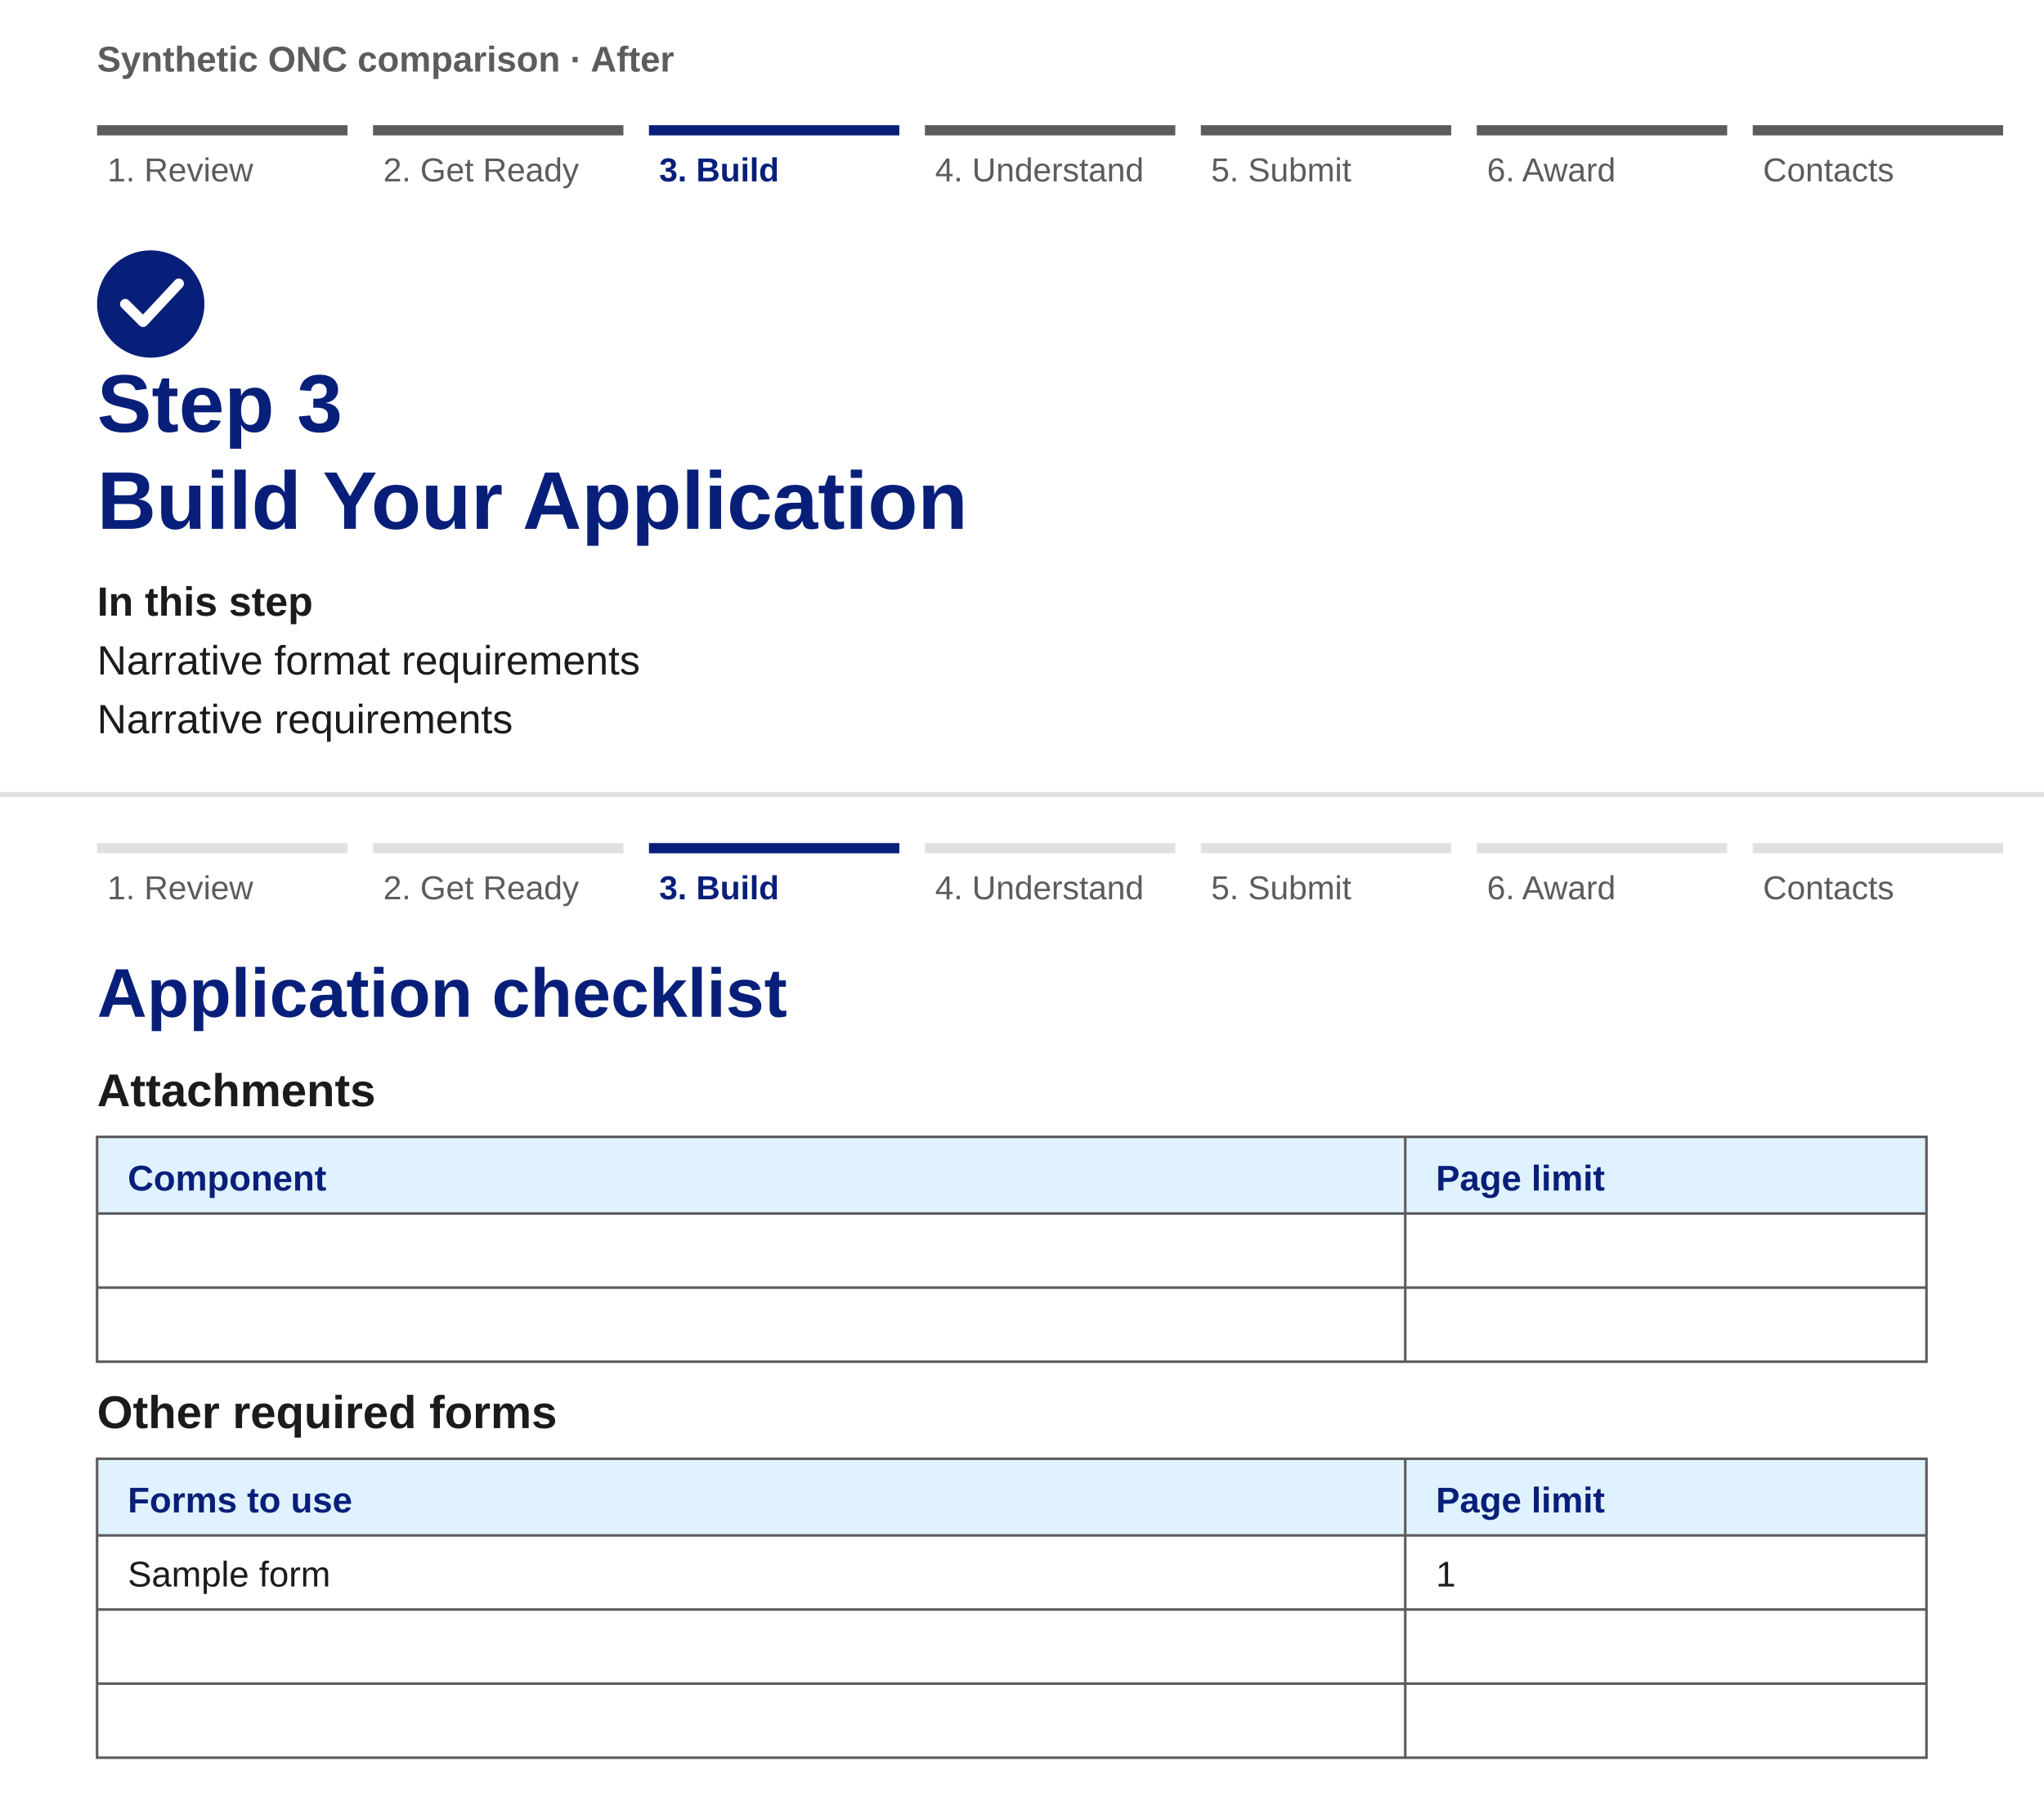
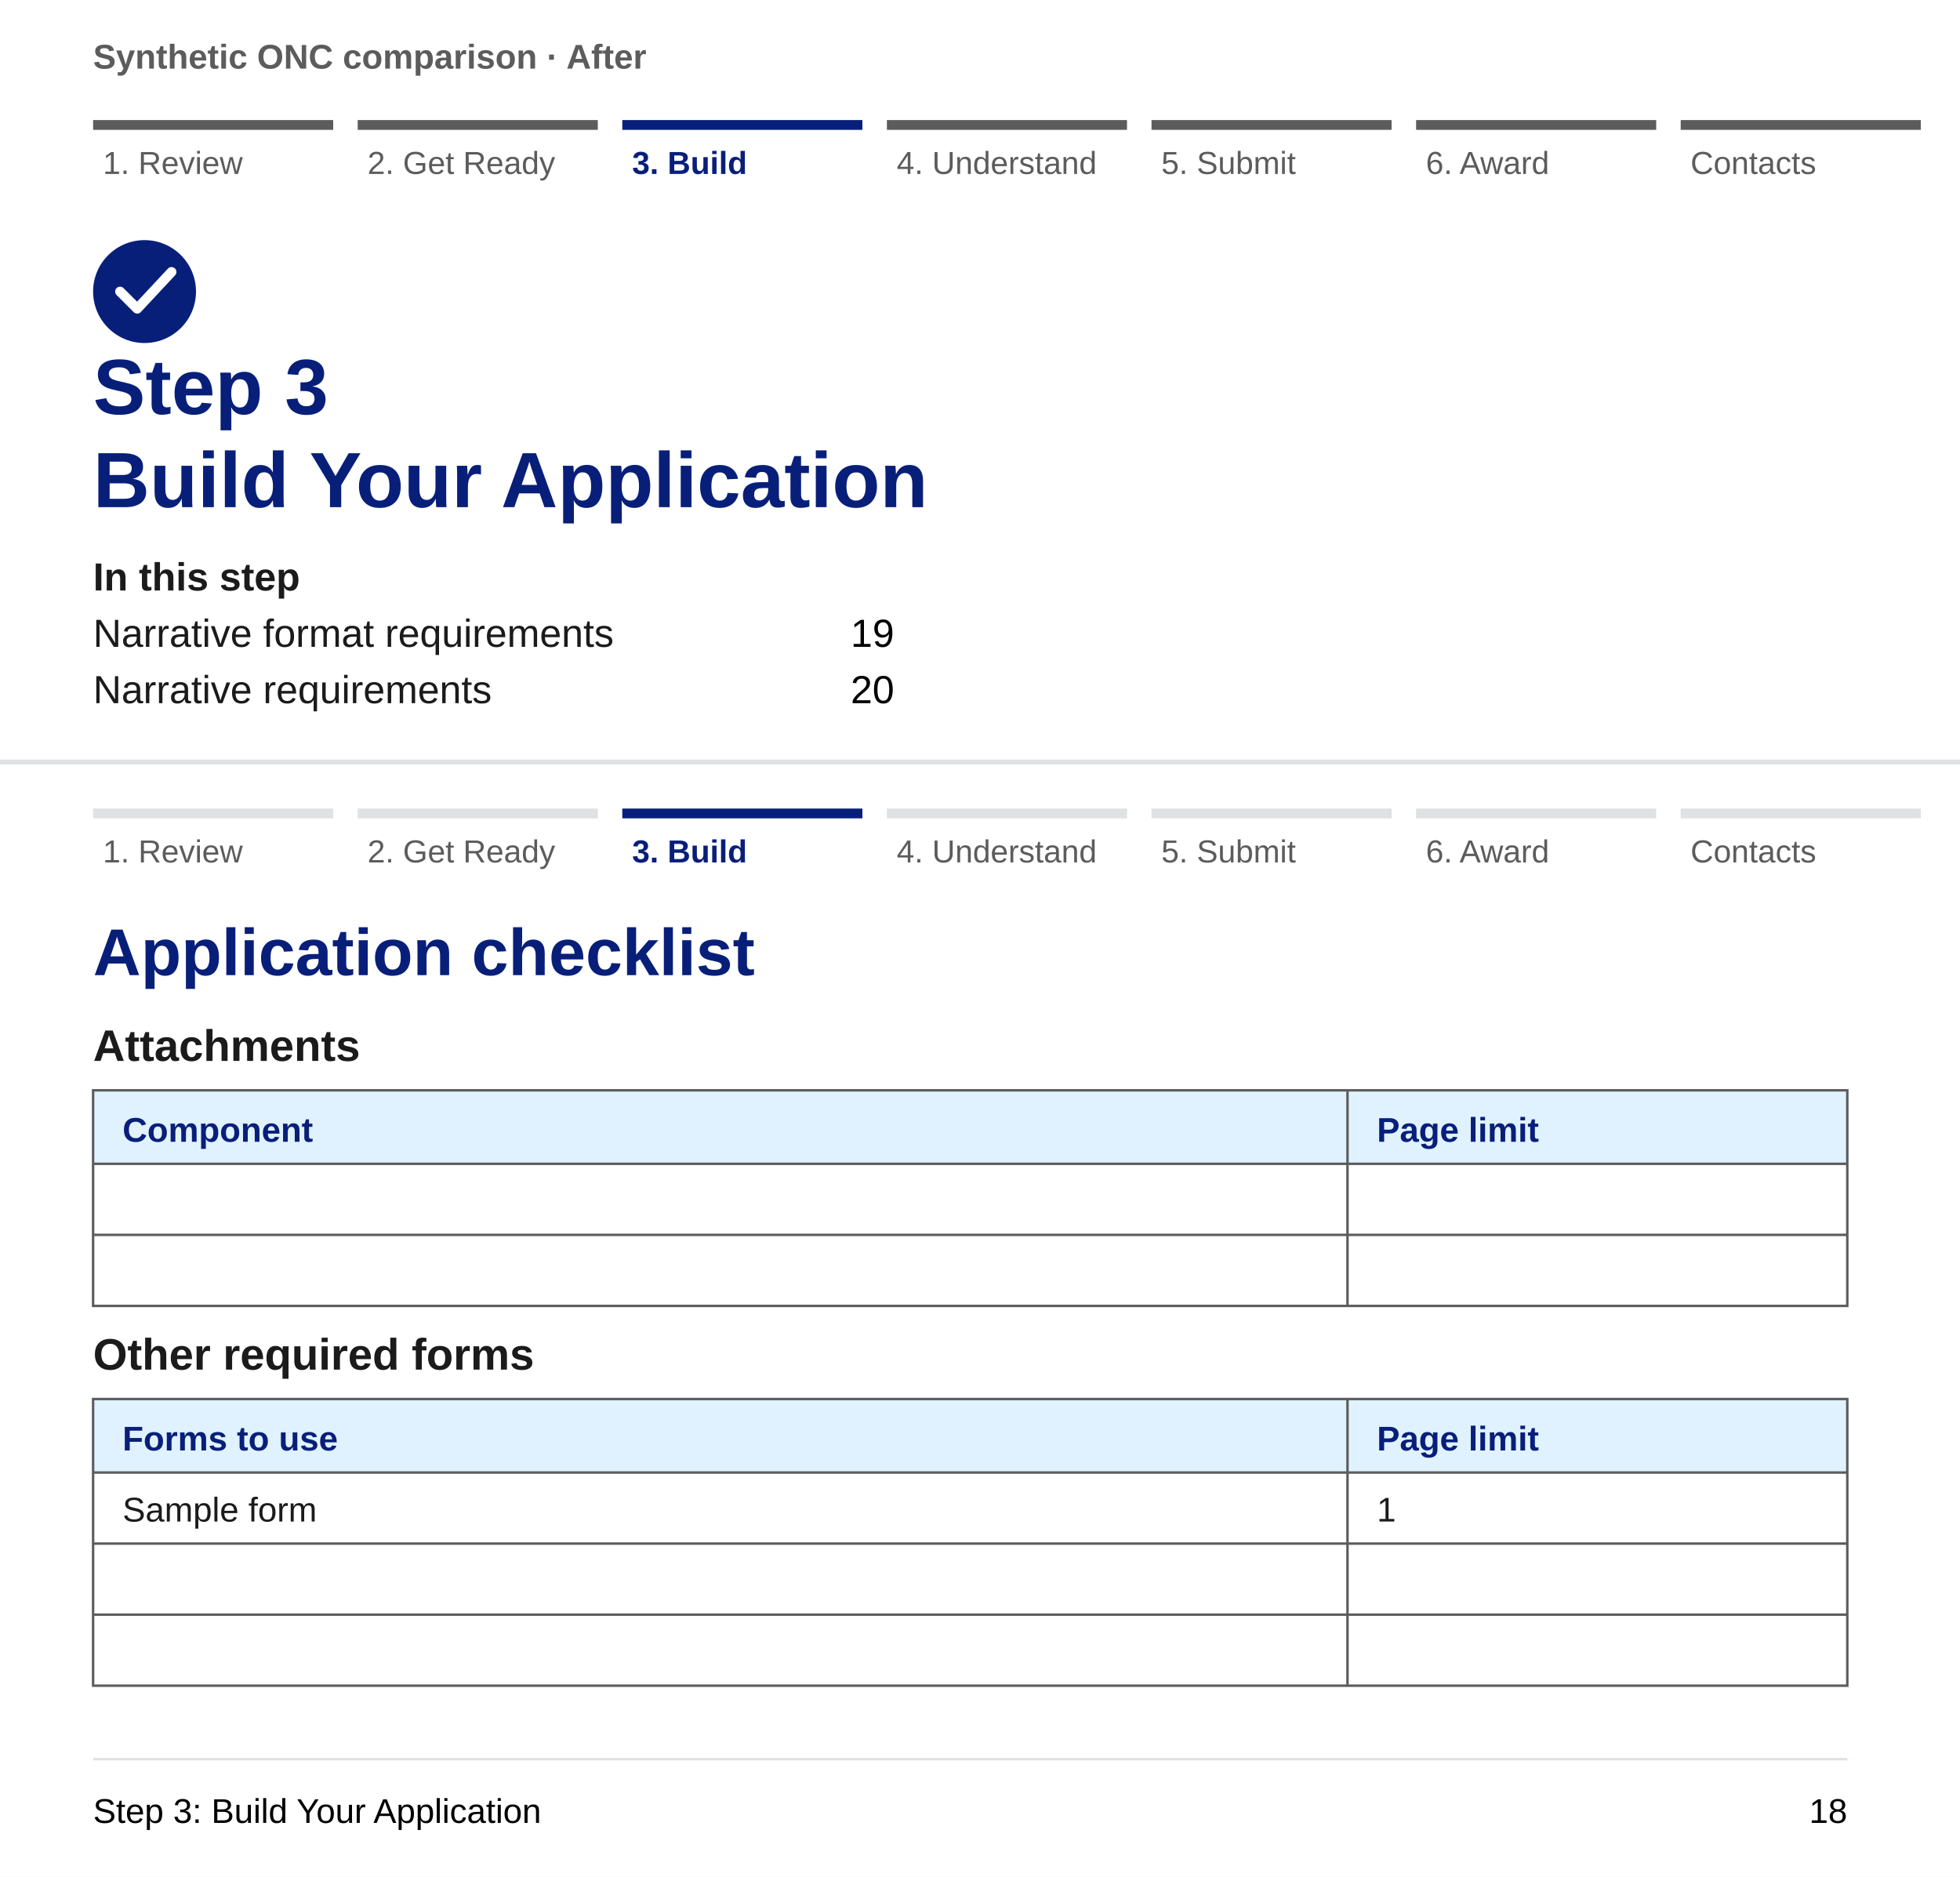
- <svg xmlns="http://www.w3.org/2000/svg" width="800" height="712" viewBox="0 0 800 712">
-   <rect width="800" height="712" fill="white" />
+ <svg xmlns="http://www.w3.org/2000/svg" width="800" height="766" viewBox="0 0 800 766">
+   <rect width="800" height="766" fill="white" />
  <g font-family="Arial, sans-serif">
    <text x="38" y="28" fill="#5c5c5c" font-size="14" font-weight="700">Synthetic ONC comparison · After</text>
    <rect x="38" y="49" width="98" height="4" fill="#5c5c5c" />
    <text x="42" y="71" fill="#5c5c5c" font-size="13" font-weight="400">1. Review</text>
    <rect x="146" y="49" width="98" height="4" fill="#5c5c5c" />
    <text x="150" y="71" fill="#5c5c5c" font-size="13" font-weight="400">2. Get Ready</text>
    <rect x="254" y="49" width="98" height="4" fill="#081f7a" />
    <text x="258" y="71" fill="#081f7a" font-size="13" font-weight="700">3. Build</text>
    <rect x="362" y="49" width="98" height="4" fill="#5c5c5c" />
    <text x="366" y="71" fill="#5c5c5c" font-size="13" font-weight="400">4. Understand</text>
    <rect x="470" y="49" width="98" height="4" fill="#5c5c5c" />
    <text x="474" y="71" fill="#5c5c5c" font-size="13" font-weight="400">5. Submit</text>
    <rect x="578" y="49" width="98" height="4" fill="#5c5c5c" />
    <text x="582" y="71" fill="#5c5c5c" font-size="13" font-weight="400">6. Award</text>
    <rect x="686" y="49" width="98" height="4" fill="#5c5c5c" />
    <text x="690" y="71" fill="#5c5c5c" font-size="13" font-weight="400">Contacts</text>
    <circle cx="59" cy="119" r="21" fill="#081f7a" />
    <path d="m49 119 7 7 14-15" fill="none" stroke="white" stroke-width="4" stroke-linecap="round" stroke-linejoin="round" />
    <text x="38" y="169" fill="#081f7a" font-size="32" font-weight="700">Step 3</text>
    <text x="38" y="207" fill="#081f7a" font-size="32" font-weight="700">Build Your Application</text>
    <text x="38" y="241" fill="#1b1b1b" font-size="16" font-weight="700">In this step</text>
    <text x="38" y="264" fill="#1b1b1b" font-size="16" font-weight="400">Narrative format requirements</text>
    <text x="38" y="287" fill="#1b1b1b" font-size="16" font-weight="400">Narrative requirements</text>
+     <g fill="#000000" font-size="16" text-anchor="end" text-decoration="underline">
+       <text x="365" y="264">19</text>
+       <text x="365" y="287">20</text>
+     </g>
    <path d="M0 311H800" stroke="#dfe1e2" stroke-width="2" />
    <rect x="38" y="330" width="98" height="4" fill="#dfe1e2" />
    <text x="42" y="352" fill="#5c5c5c" font-size="13" font-weight="400">1. Review</text>
    <rect x="146" y="330" width="98" height="4" fill="#dfe1e2" />
    <text x="150" y="352" fill="#5c5c5c" font-size="13" font-weight="400">2. Get Ready</text>
    <rect x="254" y="330" width="98" height="4" fill="#081f7a" />
    <text x="258" y="352" fill="#081f7a" font-size="13" font-weight="700">3. Build</text>
    <rect x="362" y="330" width="98" height="4" fill="#dfe1e2" />
    <text x="366" y="352" fill="#5c5c5c" font-size="13" font-weight="400">4. Understand</text>
    <rect x="470" y="330" width="98" height="4" fill="#dfe1e2" />
    <text x="474" y="352" fill="#5c5c5c" font-size="13" font-weight="400">5. Submit</text>
    <rect x="578" y="330" width="98" height="4" fill="#dfe1e2" />
    <text x="582" y="352" fill="#5c5c5c" font-size="13" font-weight="400">6. Award</text>
    <rect x="686" y="330" width="98" height="4" fill="#dfe1e2" />
    <text x="690" y="352" fill="#5c5c5c" font-size="13" font-weight="400">Contacts</text>
    <text x="38" y="398" fill="#081f7a" font-size="27" font-weight="700">Application checklist</text>
    <text x="38" y="433" fill="#1b1b1b" font-size="18" font-weight="700">Attachments</text>
    <rect x="38" y="445" width="716" height="30" fill="#e0f2ff" />
    <path d="M38 445H754V533H38Z M550 445V533 M38 475H754 M38 504H754" fill="none" stroke="#5c5c5c" />
    <text x="50" y="466" fill="#081f7a" font-size="14" font-weight="700">Component</text>
    <text x="562" y="466" fill="#081f7a" font-size="14" font-weight="700">Page limit</text>
    <text x="50" y="495" fill="#1b1b1b" font-size="14" font-weight="400" />
    <text x="562" y="495" fill="#1b1b1b" font-size="14" font-weight="400" />
    <text x="50" y="524" fill="#1b1b1b" font-size="14" font-weight="400" />
    <text x="562" y="524" fill="#1b1b1b" font-size="14" font-weight="400" />
    <text x="38" y="559" fill="#1b1b1b" font-size="18" font-weight="700">Other required forms</text>
    <rect x="38" y="571" width="716" height="30" fill="#e0f2ff" />
    <path d="M38 571H754V688H38Z M550 571V688 M38 601H754 M38 630H754 M38 659H754" fill="none" stroke="#5c5c5c" />
    <text x="50" y="592" fill="#081f7a" font-size="14" font-weight="700">Forms to use</text>
    <text x="562" y="592" fill="#081f7a" font-size="14" font-weight="700">Page limit</text>
    <text x="50" y="621" fill="#1b1b1b" font-size="14" font-weight="400">Sample form</text>
    <text x="562" y="621" fill="#1b1b1b" font-size="14" font-weight="400">1</text>
    <text x="50" y="650" fill="#1b1b1b" font-size="14" font-weight="400" />
    <text x="562" y="650" fill="#1b1b1b" font-size="14" font-weight="400" />
    <text x="50" y="679" fill="#1b1b1b" font-size="14" font-weight="400" />
    <text x="562" y="679" fill="#1b1b1b" font-size="14" font-weight="400" />
+     <path d="M38 718H754" stroke="#dde2e8" />
+     <text x="38" y="744" fill="#000000" font-size="14">Step 3: Build Your Application</text>
+     <text x="754" y="744" fill="#000000" font-size="14" text-anchor="end">18</text>
  </g>
</svg>
